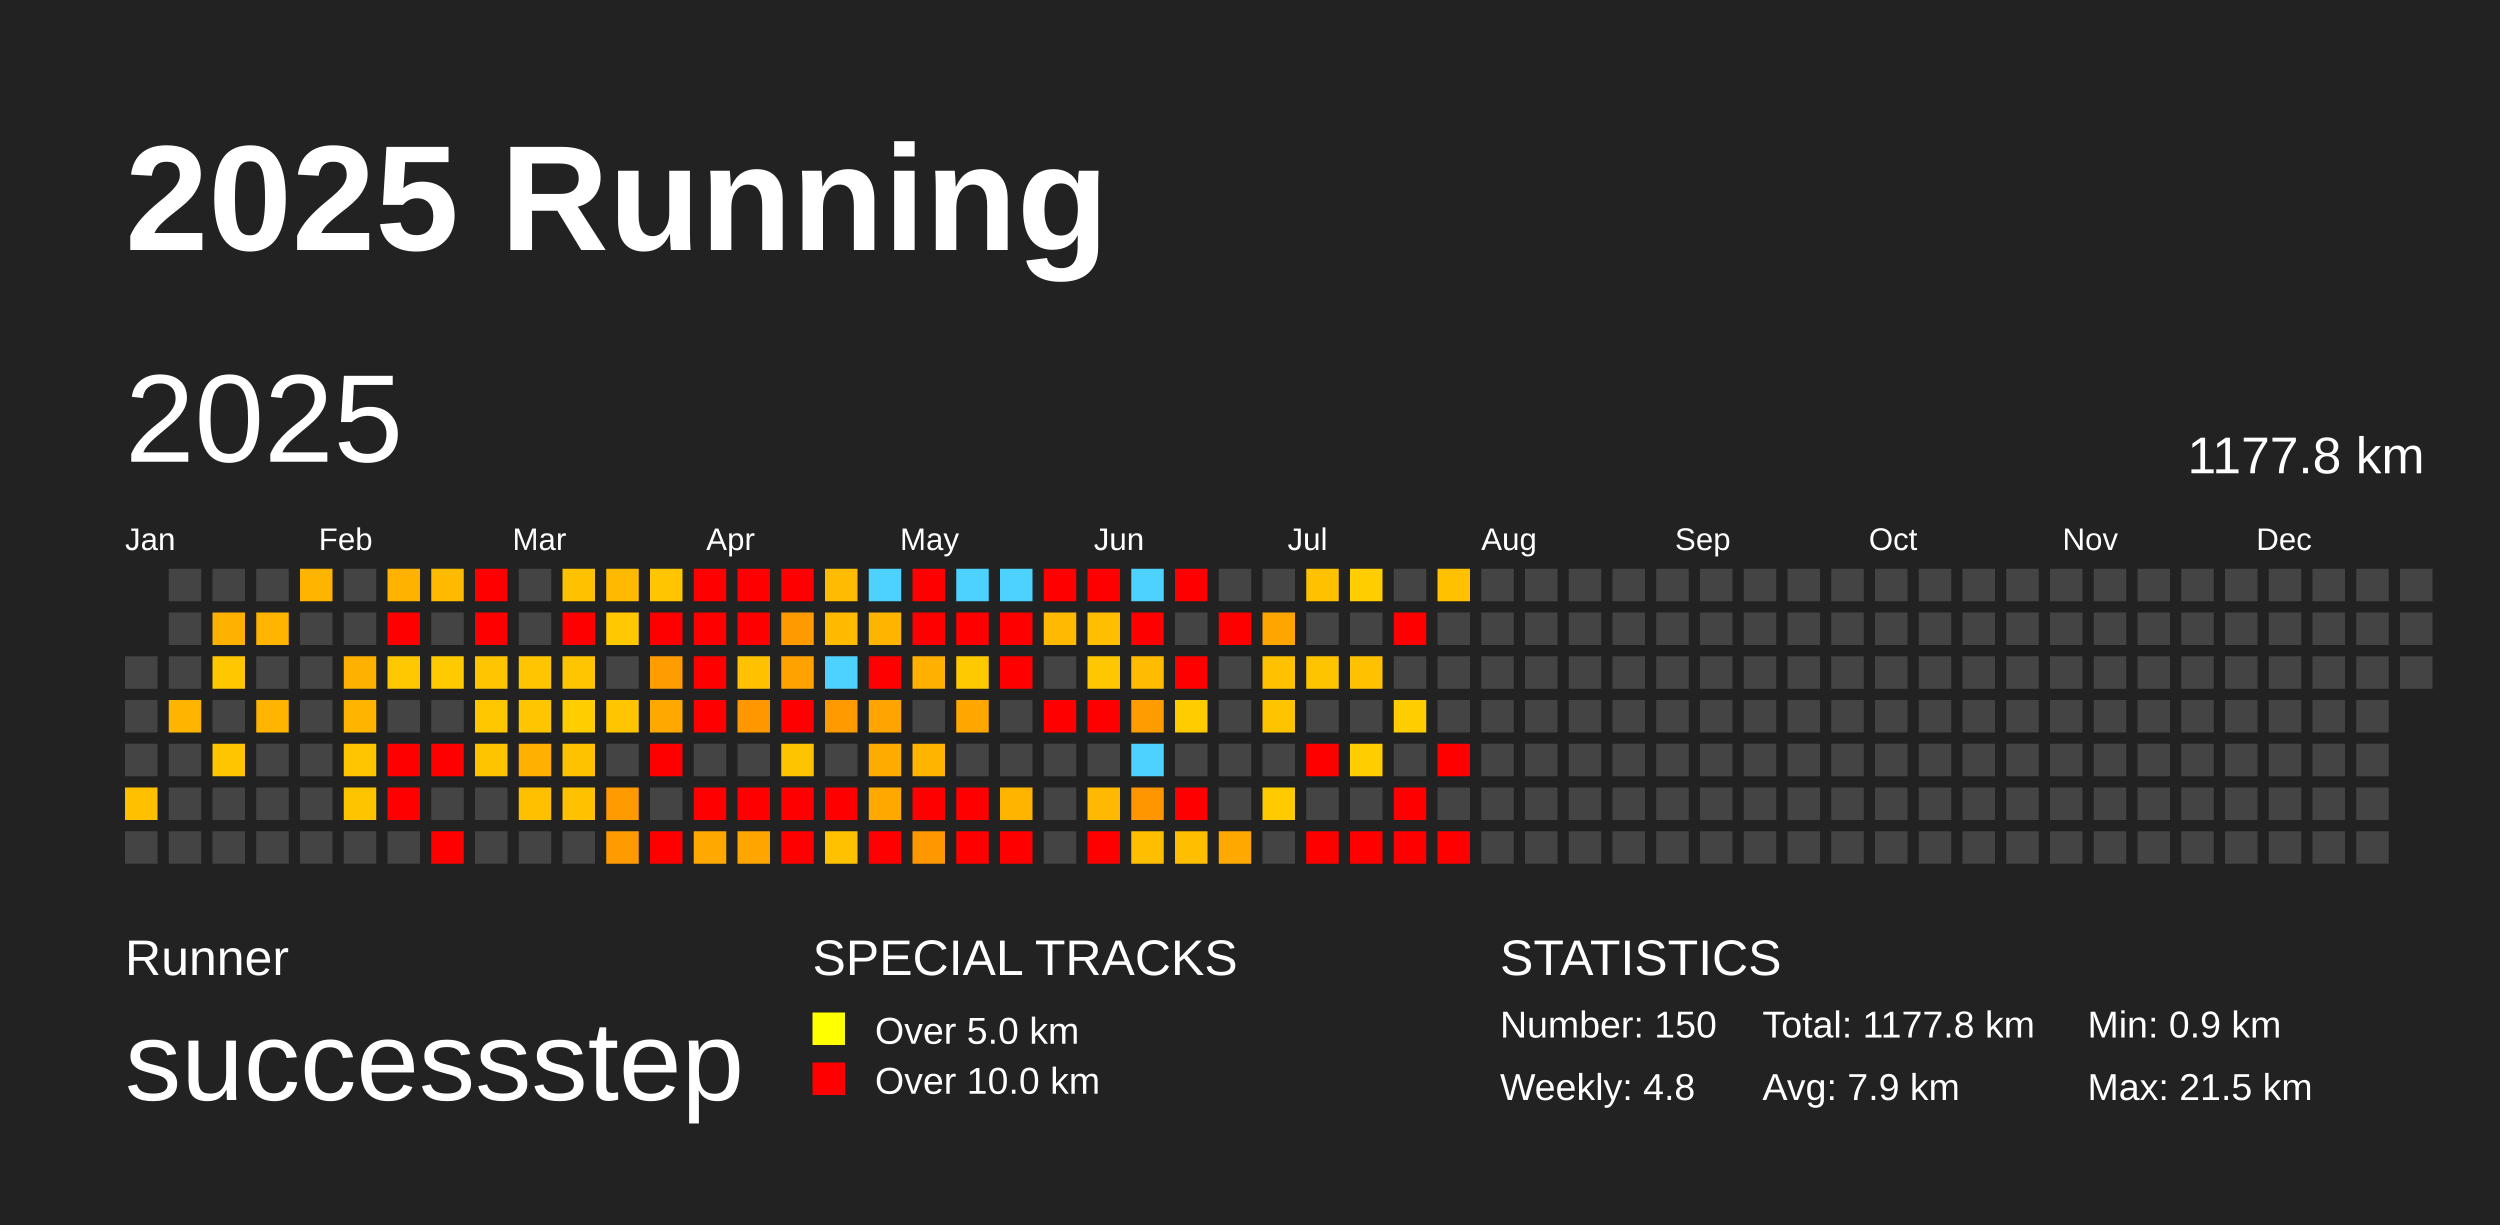
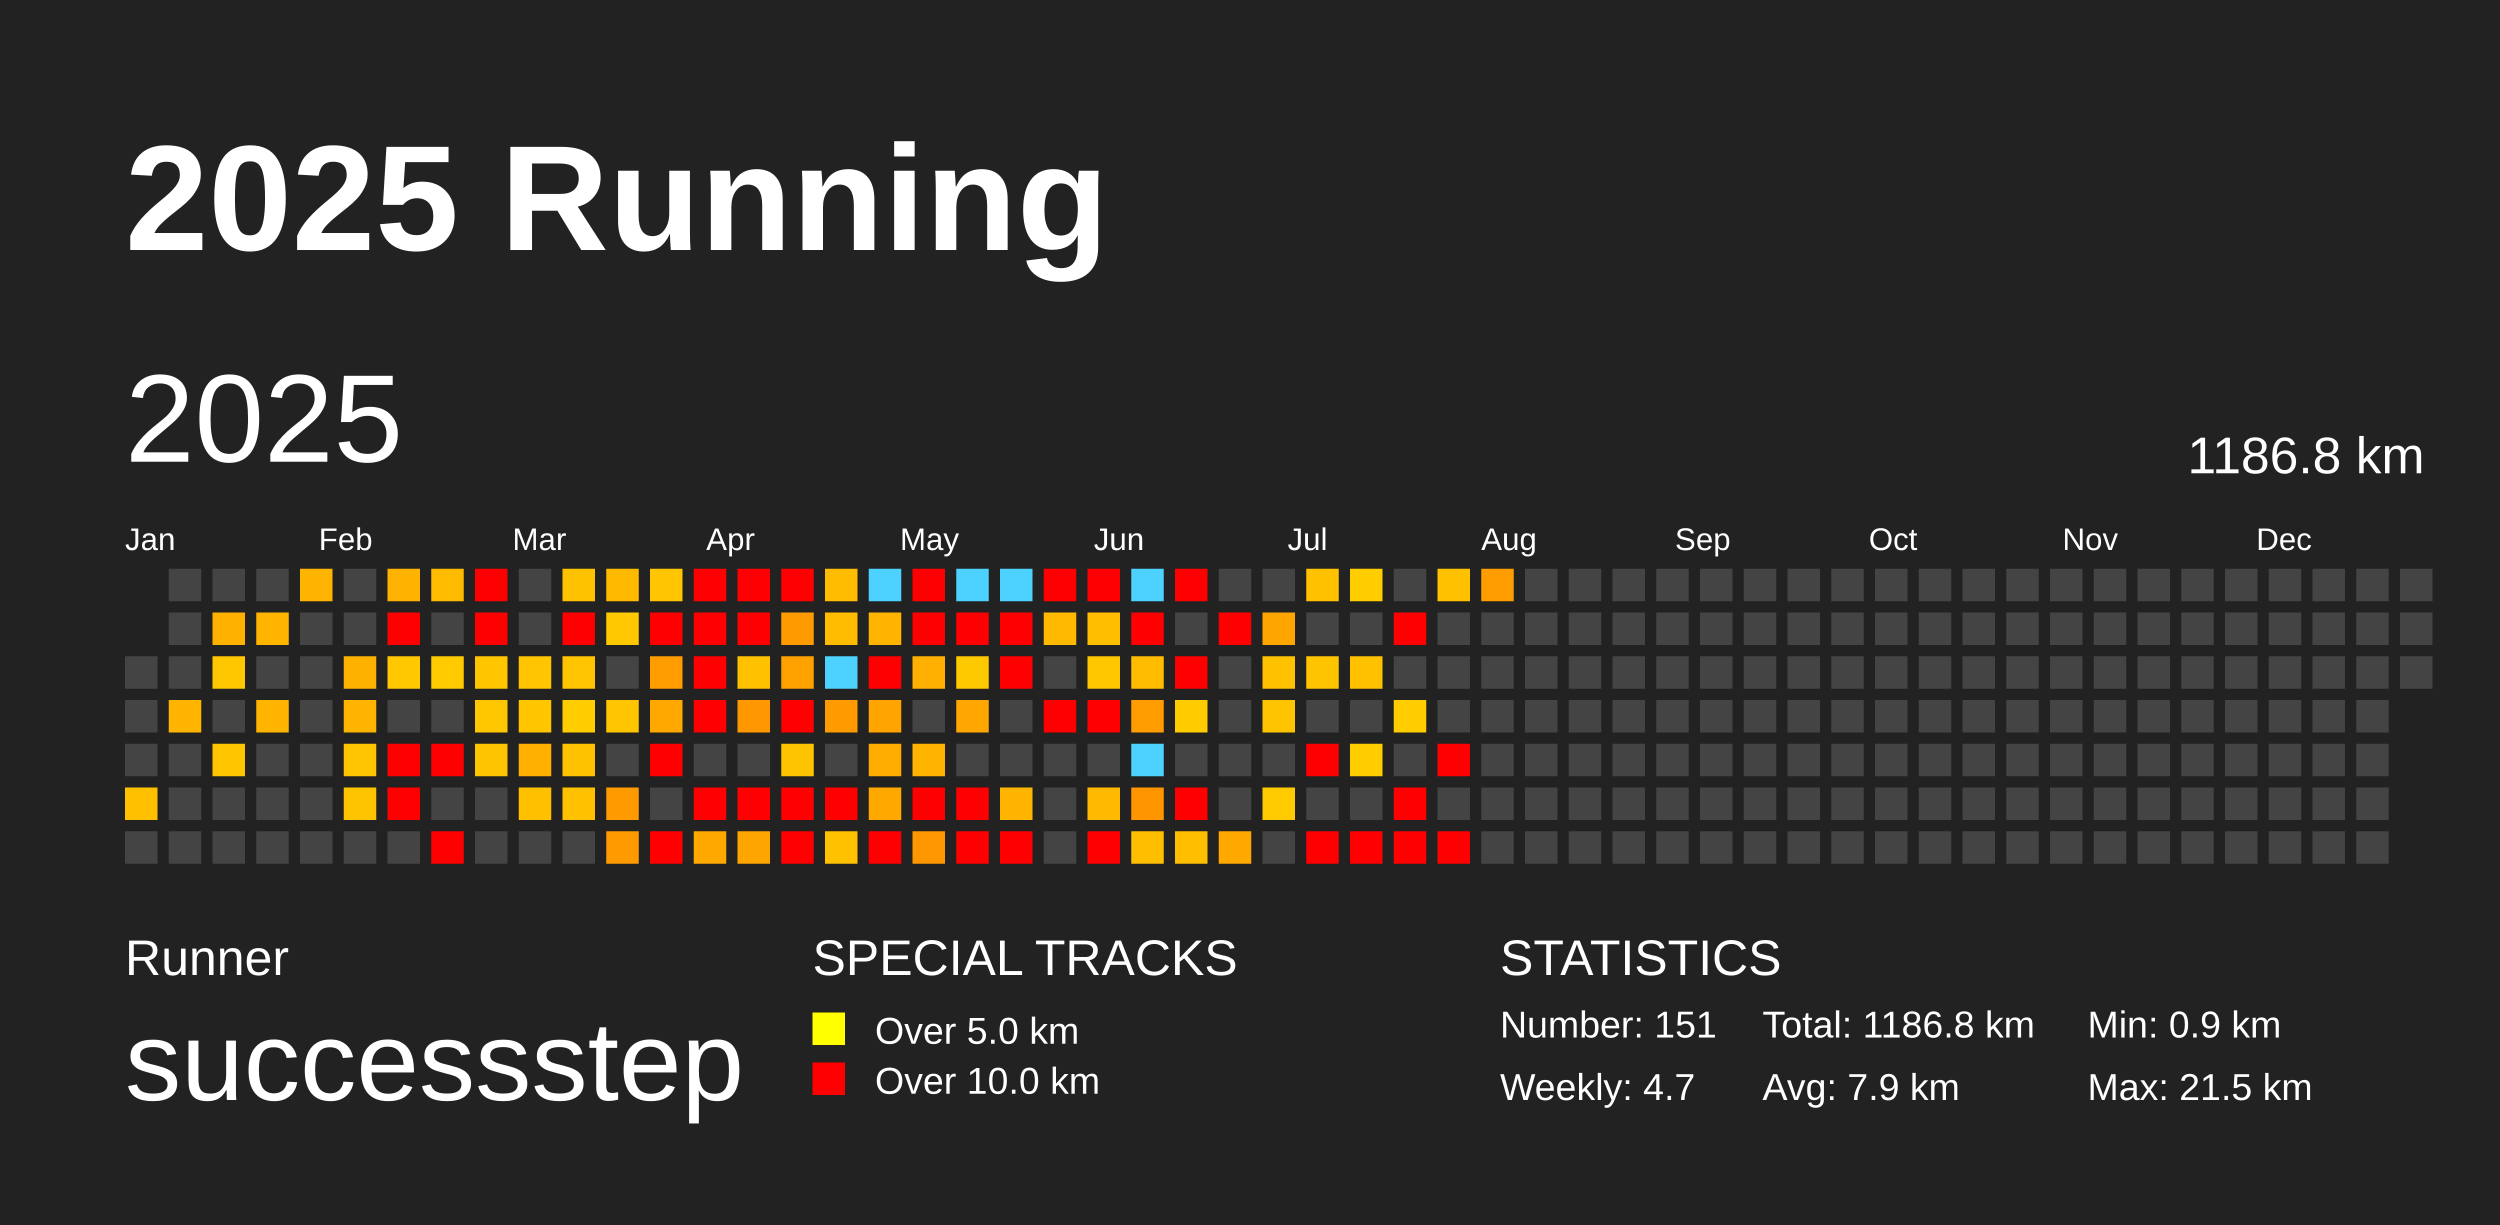
<svg xmlns="http://www.w3.org/2000/svg" baseProfile="full" height="98mm" version="1.1" viewBox="0,0,200,98" width="200mm">
  <defs />
  <rect fill="#222222" height="98" width="200" x="0" y="0" />
  <text fill="#FFFFFF" style="font-size:12px; font-family:Arial; font-weight:bold;" x="10" y="20">2025 Running</text>
  <text fill="#FFFFFF" style="font-size:4px; font-family:Arial" x="10" y="78">Runner</text>
  <text fill="#FFFFFF" style="font-size:9px; font-family:Arial" x="10" y="88">successstep</text>
  <text fill="#FFFFFF" style="font-size:4px; font-family:Arial" x="65" y="78">SPECIAL TRACKS</text>
  <rect fill="yellow" height="2.6" width="2.6" x="65" y="81" />
  <text fill="#FFFFFF" style="font-size:3px; font-family:Arial" x="70" y="83.5">Over 5.0 km</text>
  <rect fill="red" height="2.6" width="2.6" x="65" y="85" />
  <text fill="#FFFFFF" style="font-size:3px; font-family:Arial" x="70" y="87.5">Over 10.0 km</text>
  <text fill="#FFFFFF" style="font-size:4px; font-family:Arial" x="120" y="78">STATISTICS</text>
-   <text fill="#FFFFFF" style="font-size:3px; font-family:Arial" x="120" y="83">Number: 150</text>
-   <text fill="#FFFFFF" style="font-size:3px; font-family:Arial" x="120" y="88">Weekly: 4.8</text>
-   <text fill="#FFFFFF" style="font-size:3px; font-family:Arial" x="141" y="83">Total: 1177.8 km</text>
+   <text fill="#FFFFFF" style="font-size:3px; font-family:Arial" x="120" y="83">Number: 151</text>
+   <text fill="#FFFFFF" style="font-size:3px; font-family:Arial" x="120" y="88">Weekly: 4.7</text>
+   <text fill="#FFFFFF" style="font-size:3px; font-family:Arial" x="141" y="83">Total: 1186.8 km</text>
  <text fill="#FFFFFF" style="font-size:3px; font-family:Arial" x="141" y="88">Avg: 7.9 km</text>
  <text fill="#FFFFFF" style="font-size:3px; font-family:Arial" x="167" y="83">Min: 0.9 km</text>
  <text fill="#FFFFFF" style="font-size:3px; font-family:Arial" x="167" y="88">Max: 21.5 km</text>
  <text dominant-baseline="hanging" fill="#FFFFFF" style="font-size:10.0px; font-family:Arial;" x="10" y="30">2025</text>
-   <text dominant-baseline="hanging" fill="#FFFFFF" style="font-size:4.125px; font-family:Arial;" x="175" y="35">1177.8 km</text>
+   <text dominant-baseline="hanging" fill="#FFFFFF" style="font-size:4.125px; font-family:Arial;" x="175" y="35">1186.8 km</text>
  <text fill="#FFFFFF" style="font-size:2.5px; font-family:Arial" x="10.0" y="44">Jan</text>
  <text fill="#FFFFFF" style="font-size:2.5px; font-family:Arial" x="25.5" y="44">Feb</text>
  <text fill="#FFFFFF" style="font-size:2.5px; font-family:Arial" x="41.0" y="44">Mar</text>
  <text fill="#FFFFFF" style="font-size:2.5px; font-family:Arial" x="56.5" y="44">Apr</text>
  <text fill="#FFFFFF" style="font-size:2.5px; font-family:Arial" x="72.0" y="44">May</text>
  <text fill="#FFFFFF" style="font-size:2.5px; font-family:Arial" x="87.5" y="44">Jun</text>
  <text fill="#FFFFFF" style="font-size:2.5px; font-family:Arial" x="103.0" y="44">Jul</text>
  <text fill="#FFFFFF" style="font-size:2.5px; font-family:Arial" x="118.5" y="44">Aug</text>
  <text fill="#FFFFFF" style="font-size:2.5px; font-family:Arial" x="134.0" y="44">Sep</text>
  <text fill="#FFFFFF" style="font-size:2.5px; font-family:Arial" x="149.5" y="44">Oct</text>
  <text fill="#FFFFFF" style="font-size:2.5px; font-family:Arial" x="165.0" y="44">Nov</text>
  <text fill="#FFFFFF" style="font-size:2.5px; font-family:Arial" x="180.5" y="44">Dec</text>
  <rect fill="#444444" height="2.6" width="2.6" x="10.0" y="52.5" />
  <rect fill="#444444" height="2.6" width="2.6" x="10.0" y="56.0" />
  <rect fill="#444444" height="2.6" width="2.6" x="10.0" y="59.5" />
  <rect fill="#ffc000" height="2.6" width="2.6" x="10.0" y="63.0" />
  <rect fill="#444444" height="2.6" width="2.6" x="10.0" y="66.5" />
  <rect fill="#444444" height="2.6" width="2.6" x="13.5" y="45.5" />
  <rect fill="#444444" height="2.6" width="2.6" x="13.5" y="49.0" />
  <rect fill="#444444" height="2.6" width="2.6" x="13.5" y="52.5" />
  <rect fill="#ffb500" height="2.6" width="2.6" x="13.5" y="56.0" />
  <rect fill="#444444" height="2.6" width="2.6" x="13.5" y="59.5" />
  <rect fill="#444444" height="2.6" width="2.6" x="13.5" y="63.0" />
  <rect fill="#444444" height="2.6" width="2.6" x="13.5" y="66.5" />
  <rect fill="#444444" height="2.6" width="2.6" x="17.0" y="45.5" />
  <rect fill="#ffb100" height="2.6" width="2.6" x="17.0" y="49.0" />
  <rect fill="#ffc700" height="2.6" width="2.6" x="17.0" y="52.5" />
  <rect fill="#444444" height="2.6" width="2.6" x="17.0" y="56.0" />
  <rect fill="#ffc600" height="2.6" width="2.6" x="17.0" y="59.5" />
  <rect fill="#444444" height="2.6" width="2.6" x="17.0" y="63.0" />
  <rect fill="#444444" height="2.6" width="2.6" x="17.0" y="66.5" />
  <rect fill="#444444" height="2.6" width="2.6" x="20.5" y="45.5" />
  <rect fill="#ffb400" height="2.6" width="2.6" x="20.5" y="49.0" />
  <rect fill="#444444" height="2.6" width="2.6" x="20.5" y="52.5" />
  <rect fill="#ffb500" height="2.6" width="2.6" x="20.5" y="56.0" />
  <rect fill="#444444" height="2.6" width="2.6" x="20.5" y="59.5" />
  <rect fill="#444444" height="2.6" width="2.6" x="20.5" y="63.0" />
  <rect fill="#444444" height="2.6" width="2.6" x="20.5" y="66.5" />
  <rect fill="#ffb400" height="2.6" width="2.6" x="24.0" y="45.5" />
  <rect fill="#444444" height="2.6" width="2.6" x="24.0" y="49.0" />
  <rect fill="#444444" height="2.6" width="2.6" x="24.0" y="52.5" />
  <rect fill="#444444" height="2.6" width="2.6" x="24.0" y="56.0" />
  <rect fill="#444444" height="2.6" width="2.6" x="24.0" y="59.5" />
  <rect fill="#444444" height="2.6" width="2.6" x="24.0" y="63.0" />
  <rect fill="#444444" height="2.6" width="2.6" x="24.0" y="66.5" />
  <rect fill="#444444" height="2.6" width="2.6" x="27.5" y="45.5" />
  <rect fill="#444444" height="2.6" width="2.6" x="27.5" y="49.0" />
  <rect fill="#ffb100" height="2.6" width="2.6" x="27.5" y="52.5" />
  <rect fill="#ffb400" height="2.6" width="2.6" x="27.5" y="56.0" />
  <rect fill="#ffc500" height="2.6" width="2.6" x="27.5" y="59.5" />
  <rect fill="#ffc400" height="2.6" width="2.6" x="27.5" y="63.0" />
  <rect fill="#444444" height="2.6" width="2.6" x="27.5" y="66.5" />
  <rect fill="#ffb300" height="2.6" width="2.6" x="31.0" y="45.5" />
  <rect fill="red" height="2.6" width="2.6" x="31.0" y="49.0" />
  <rect fill="#ffc800" height="2.6" width="2.6" x="31.0" y="52.5" />
  <rect fill="#444444" height="2.6" width="2.6" x="31.0" y="56.0" />
  <rect fill="red" height="2.6" width="2.6" x="31.0" y="59.5" />
  <rect fill="red" height="2.6" width="2.6" x="31.0" y="63.0" />
  <rect fill="#444444" height="2.6" width="2.6" x="31.0" y="66.5" />
  <rect fill="#ffbb00" height="2.6" width="2.6" x="34.5" y="45.5" />
  <rect fill="#444444" height="2.6" width="2.6" x="34.5" y="49.0" />
  <rect fill="#ffcb00" height="2.6" width="2.6" x="34.5" y="52.5" />
  <rect fill="#444444" height="2.6" width="2.6" x="34.5" y="56.0" />
  <rect fill="red" height="2.6" width="2.6" x="34.5" y="59.5" />
  <rect fill="#444444" height="2.6" width="2.6" x="34.5" y="63.0" />
  <rect fill="red" height="2.6" width="2.6" x="34.5" y="66.5" />
  <rect fill="red" height="2.6" width="2.6" x="38.0" y="45.5" />
  <rect fill="red" height="2.6" width="2.6" x="38.0" y="49.0" />
  <rect fill="#ffc600" height="2.6" width="2.6" x="38.0" y="52.5" />
  <rect fill="#ffc700" height="2.6" width="2.6" x="38.0" y="56.0" />
  <rect fill="#ffc400" height="2.6" width="2.6" x="38.0" y="59.5" />
  <rect fill="#444444" height="2.6" width="2.6" x="38.0" y="63.0" />
  <rect fill="#444444" height="2.6" width="2.6" x="38.0" y="66.5" />
  <rect fill="#444444" height="2.6" width="2.6" x="41.5" y="45.5" />
  <rect fill="#444444" height="2.6" width="2.6" x="41.5" y="49.0" />
  <rect fill="#ffc500" height="2.6" width="2.6" x="41.5" y="52.5" />
  <rect fill="#ffc600" height="2.6" width="2.6" x="41.5" y="56.0" />
  <rect fill="#ffb000" height="2.6" width="2.6" x="41.5" y="59.5" />
  <rect fill="#ffc000" height="2.6" width="2.6" x="41.5" y="63.0" />
  <rect fill="#444444" height="2.6" width="2.6" x="41.5" y="66.5" />
  <rect fill="#ffc200" height="2.6" width="2.6" x="45.0" y="45.5" />
  <rect fill="red" height="2.6" width="2.6" x="45.0" y="49.0" />
  <rect fill="#ffc500" height="2.6" width="2.6" x="45.0" y="52.5" />
  <rect fill="#ffcd00" height="2.6" width="2.6" x="45.0" y="56.0" />
  <rect fill="#ffc200" height="2.6" width="2.6" x="45.0" y="59.5" />
  <rect fill="#ffc100" height="2.6" width="2.6" x="45.0" y="63.0" />
  <rect fill="#444444" height="2.6" width="2.6" x="45.0" y="66.5" />
  <rect fill="#ffba00" height="2.6" width="2.6" x="48.5" y="45.5" />
  <rect fill="#ffc800" height="2.6" width="2.6" x="48.5" y="49.0" />
  <rect fill="#444444" height="2.6" width="2.6" x="48.5" y="52.5" />
  <rect fill="#ffc500" height="2.6" width="2.6" x="48.5" y="56.0" />
  <rect fill="#444444" height="2.6" width="2.6" x="48.5" y="59.5" />
  <rect fill="#ff9a00" height="2.6" width="2.6" x="48.5" y="63.0" />
  <rect fill="#ff9b00" height="2.6" width="2.6" x="48.5" y="66.5" />
  <rect fill="#ffc500" height="2.6" width="2.6" x="52.0" y="45.5" />
  <rect fill="red" height="2.6" width="2.6" x="52.0" y="49.0" />
  <rect fill="#ff9c00" height="2.6" width="2.6" x="52.0" y="52.5" />
  <rect fill="#ffa900" height="2.6" width="2.6" x="52.0" y="56.0" />
  <rect fill="red" height="2.6" width="2.6" x="52.0" y="59.5" />
  <rect fill="#444444" height="2.6" width="2.6" x="52.0" y="63.0" />
  <rect fill="red" height="2.6" width="2.6" x="52.0" y="66.5" />
  <rect fill="red" height="2.6" width="2.6" x="55.5" y="45.5" />
  <rect fill="red" height="2.6" width="2.6" x="55.5" y="49.0" />
  <rect fill="red" height="2.6" width="2.6" x="55.5" y="52.5" />
  <rect fill="red" height="2.6" width="2.6" x="55.5" y="56.0" />
  <rect fill="#444444" height="2.6" width="2.6" x="55.5" y="59.5" />
  <rect fill="red" height="2.6" width="2.6" x="55.5" y="63.0" />
  <rect fill="#ffa800" height="2.6" width="2.6" x="55.5" y="66.5" />
  <rect fill="red" height="2.6" width="2.6" x="59.0" y="45.5" />
  <rect fill="red" height="2.6" width="2.6" x="59.0" y="49.0" />
  <rect fill="#ffc100" height="2.6" width="2.6" x="59.0" y="52.5" />
  <rect fill="#ff9700" height="2.6" width="2.6" x="59.0" y="56.0" />
  <rect fill="#444444" height="2.6" width="2.6" x="59.0" y="59.5" />
  <rect fill="red" height="2.6" width="2.6" x="59.0" y="63.0" />
  <rect fill="#ffa500" height="2.6" width="2.6" x="59.0" y="66.5" />
  <rect fill="red" height="2.6" width="2.6" x="62.5" y="45.5" />
  <rect fill="#ff9b00" height="2.6" width="2.6" x="62.5" y="49.0" />
  <rect fill="#ffa200" height="2.6" width="2.6" x="62.5" y="52.5" />
  <rect fill="red" height="2.6" width="2.6" x="62.5" y="56.0" />
  <rect fill="#ffc400" height="2.6" width="2.6" x="62.5" y="59.5" />
  <rect fill="red" height="2.6" width="2.6" x="62.5" y="63.0" />
  <rect fill="red" height="2.6" width="2.6" x="62.5" y="66.5" />
  <rect fill="#ffbc00" height="2.6" width="2.6" x="66.0" y="45.5" />
  <rect fill="#ffbb00" height="2.6" width="2.6" x="66.0" y="49.0" />
  <rect fill="#4dd2ff" height="2.6" width="2.6" x="66.0" y="52.5" />
  <rect fill="#ff9a00" height="2.6" width="2.6" x="66.0" y="56.0" />
  <rect fill="#444444" height="2.6" width="2.6" x="66.0" y="59.5" />
  <rect fill="red" height="2.6" width="2.6" x="66.0" y="63.0" />
  <rect fill="#ffc100" height="2.6" width="2.6" x="66.0" y="66.5" />
  <rect fill="#4dd2ff" height="2.6" width="2.6" x="69.5" y="45.5" />
  <rect fill="#ffb500" height="2.6" width="2.6" x="69.5" y="49.0" />
  <rect fill="red" height="2.6" width="2.6" x="69.5" y="52.5" />
  <rect fill="#ffa400" height="2.6" width="2.6" x="69.5" y="56.0" />
  <rect fill="#ffac00" height="2.6" width="2.6" x="69.5" y="59.5" />
  <rect fill="#ffa900" height="2.6" width="2.6" x="69.5" y="63.0" />
  <rect fill="red" height="2.6" width="2.6" x="69.5" y="66.5" />
  <rect fill="red" height="2.6" width="2.6" x="73.0" y="45.5" />
  <rect fill="red" height="2.6" width="2.6" x="73.0" y="49.0" />
  <rect fill="#ffb000" height="2.6" width="2.6" x="73.0" y="52.5" />
  <rect fill="#444444" height="2.6" width="2.6" x="73.0" y="56.0" />
  <rect fill="#ffb400" height="2.6" width="2.6" x="73.0" y="59.5" />
  <rect fill="red" height="2.6" width="2.6" x="73.0" y="63.0" />
  <rect fill="#ff9800" height="2.6" width="2.6" x="73.0" y="66.5" />
  <rect fill="#4dd2ff" height="2.6" width="2.6" x="76.5" y="45.5" />
  <rect fill="red" height="2.6" width="2.6" x="76.5" y="49.0" />
  <rect fill="#ffc900" height="2.6" width="2.6" x="76.5" y="52.5" />
  <rect fill="#ffa700" height="2.6" width="2.6" x="76.5" y="56.0" />
  <rect fill="#444444" height="2.6" width="2.6" x="76.5" y="59.5" />
  <rect fill="red" height="2.6" width="2.6" x="76.5" y="63.0" />
  <rect fill="red" height="2.6" width="2.6" x="76.5" y="66.5" />
  <rect fill="#4dd2ff" height="2.6" width="2.6" x="80.0" y="45.5" />
  <rect fill="red" height="2.6" width="2.6" x="80.0" y="49.0" />
  <rect fill="red" height="2.6" width="2.6" x="80.0" y="52.5" />
  <rect fill="#444444" height="2.6" width="2.6" x="80.0" y="56.0" />
  <rect fill="#444444" height="2.6" width="2.6" x="80.0" y="59.5" />
  <rect fill="#ffb500" height="2.6" width="2.6" x="80.0" y="63.0" />
  <rect fill="red" height="2.6" width="2.6" x="80.0" y="66.5" />
  <rect fill="red" height="2.6" width="2.6" x="83.5" y="45.5" />
  <rect fill="#ffb900" height="2.6" width="2.6" x="83.5" y="49.0" />
  <rect fill="#444444" height="2.6" width="2.6" x="83.5" y="52.5" />
  <rect fill="red" height="2.6" width="2.6" x="83.5" y="56.0" />
  <rect fill="#444444" height="2.6" width="2.6" x="83.5" y="59.5" />
  <rect fill="#444444" height="2.6" width="2.6" x="83.5" y="63.0" />
  <rect fill="#444444" height="2.6" width="2.6" x="83.5" y="66.5" />
  <rect fill="red" height="2.6" width="2.6" x="87.0" y="45.5" />
  <rect fill="#ffbf00" height="2.6" width="2.6" x="87.0" y="49.0" />
  <rect fill="#ffc700" height="2.6" width="2.6" x="87.0" y="52.5" />
  <rect fill="red" height="2.6" width="2.6" x="87.0" y="56.0" />
  <rect fill="#444444" height="2.6" width="2.6" x="87.0" y="59.5" />
  <rect fill="#ffb900" height="2.6" width="2.6" x="87.0" y="63.0" />
  <rect fill="red" height="2.6" width="2.6" x="87.0" y="66.5" />
  <rect fill="#4dd2ff" height="2.6" width="2.6" x="90.5" y="45.5" />
  <rect fill="red" height="2.6" width="2.6" x="90.5" y="49.0" />
  <rect fill="#ffbc00" height="2.6" width="2.6" x="90.5" y="52.5" />
  <rect fill="#ff9d00" height="2.6" width="2.6" x="90.5" y="56.0" />
  <rect fill="#4dd2ff" height="2.6" width="2.6" x="90.5" y="59.5" />
  <rect fill="#ff9600" height="2.6" width="2.6" x="90.5" y="63.0" />
  <rect fill="#ffbf00" height="2.6" width="2.6" x="90.5" y="66.5" />
  <rect fill="red" height="2.6" width="2.6" x="94.0" y="45.5" />
  <rect fill="#444444" height="2.6" width="2.6" x="94.0" y="49.0" />
  <rect fill="red" height="2.6" width="2.6" x="94.0" y="52.5" />
  <rect fill="#ffcc00" height="2.6" width="2.6" x="94.0" y="56.0" />
  <rect fill="#444444" height="2.6" width="2.6" x="94.0" y="59.5" />
  <rect fill="red" height="2.6" width="2.6" x="94.0" y="63.0" />
  <rect fill="#ffbe00" height="2.6" width="2.6" x="94.0" y="66.5" />
  <rect fill="#444444" height="2.6" width="2.6" x="97.5" y="45.5" />
  <rect fill="red" height="2.6" width="2.6" x="97.5" y="49.0" />
  <rect fill="#444444" height="2.6" width="2.6" x="97.5" y="52.5" />
  <rect fill="#444444" height="2.6" width="2.6" x="97.5" y="56.0" />
  <rect fill="#444444" height="2.6" width="2.6" x="97.5" y="59.5" />
  <rect fill="#444444" height="2.6" width="2.6" x="97.5" y="63.0" />
  <rect fill="#ffa900" height="2.6" width="2.6" x="97.5" y="66.5" />
  <rect fill="#444444" height="2.6" width="2.6" x="101.0" y="45.5" />
  <rect fill="#ffa500" height="2.6" width="2.6" x="101.0" y="49.0" />
  <rect fill="#ffc100" height="2.6" width="2.6" x="101.0" y="52.5" />
  <rect fill="#ffc400" height="2.6" width="2.6" x="101.0" y="56.0" />
  <rect fill="#444444" height="2.6" width="2.6" x="101.0" y="59.5" />
  <rect fill="#ffcb00" height="2.6" width="2.6" x="101.0" y="63.0" />
  <rect fill="#444444" height="2.6" width="2.6" x="101.0" y="66.5" />
  <rect fill="#ffc100" height="2.6" width="2.6" x="104.5" y="45.5" />
  <rect fill="#444444" height="2.6" width="2.6" x="104.5" y="49.0" />
  <rect fill="#ffc400" height="2.6" width="2.6" x="104.5" y="52.5" />
  <rect fill="#444444" height="2.6" width="2.6" x="104.5" y="56.0" />
  <rect fill="red" height="2.6" width="2.6" x="104.5" y="59.5" />
  <rect fill="#444444" height="2.6" width="2.6" x="104.5" y="63.0" />
  <rect fill="red" height="2.6" width="2.6" x="104.5" y="66.5" />
  <rect fill="#ffcd00" height="2.6" width="2.6" x="108.0" y="45.5" />
  <rect fill="#444444" height="2.6" width="2.6" x="108.0" y="49.0" />
  <rect fill="#ffc100" height="2.6" width="2.6" x="108.0" y="52.5" />
  <rect fill="#444444" height="2.6" width="2.6" x="108.0" y="56.0" />
  <rect fill="#ffcd00" height="2.6" width="2.6" x="108.0" y="59.5" />
  <rect fill="#444444" height="2.6" width="2.6" x="108.0" y="63.0" />
  <rect fill="red" height="2.6" width="2.6" x="108.0" y="66.5" />
  <rect fill="#444444" height="2.6" width="2.6" x="111.5" y="45.5" />
  <rect fill="red" height="2.6" width="2.6" x="111.5" y="49.0" />
  <rect fill="#444444" height="2.6" width="2.6" x="111.5" y="52.5" />
  <rect fill="#ffcd00" height="2.6" width="2.6" x="111.5" y="56.0" />
  <rect fill="#444444" height="2.6" width="2.6" x="111.5" y="59.5" />
  <rect fill="red" height="2.6" width="2.6" x="111.5" y="63.0" />
  <rect fill="red" height="2.6" width="2.6" x="111.5" y="66.5" />
  <rect fill="#ffc100" height="2.6" width="2.6" x="115.0" y="45.5" />
  <rect fill="#444444" height="2.6" width="2.6" x="115.0" y="49.0" />
  <rect fill="#444444" height="2.6" width="2.6" x="115.0" y="52.5" />
  <rect fill="#444444" height="2.6" width="2.6" x="115.0" y="56.0" />
  <rect fill="red" height="2.6" width="2.6" x="115.0" y="59.5" />
  <rect fill="#444444" height="2.6" width="2.6" x="115.0" y="63.0" />
  <rect fill="red" height="2.6" width="2.6" x="115.0" y="66.5" />
-   <rect fill="#444444" height="2.6" width="2.6" x="118.5" y="45.5" />
+   <rect fill="#ff9d00" height="2.6" width="2.6" x="118.5" y="45.5" />
  <rect fill="#444444" height="2.6" width="2.6" x="118.5" y="49.0" />
  <rect fill="#444444" height="2.6" width="2.6" x="118.5" y="52.5" />
  <rect fill="#444444" height="2.6" width="2.6" x="118.5" y="56.0" />
  <rect fill="#444444" height="2.6" width="2.6" x="118.5" y="59.5" />
  <rect fill="#444444" height="2.6" width="2.6" x="118.5" y="63.0" />
  <rect fill="#444444" height="2.6" width="2.6" x="118.5" y="66.5" />
  <rect fill="#444444" height="2.6" width="2.6" x="122.0" y="45.5" />
  <rect fill="#444444" height="2.6" width="2.6" x="122.0" y="49.0" />
  <rect fill="#444444" height="2.6" width="2.6" x="122.0" y="52.5" />
  <rect fill="#444444" height="2.6" width="2.6" x="122.0" y="56.0" />
  <rect fill="#444444" height="2.6" width="2.6" x="122.0" y="59.5" />
  <rect fill="#444444" height="2.6" width="2.6" x="122.0" y="63.0" />
  <rect fill="#444444" height="2.6" width="2.6" x="122.0" y="66.5" />
  <rect fill="#444444" height="2.6" width="2.6" x="125.5" y="45.5" />
  <rect fill="#444444" height="2.6" width="2.6" x="125.5" y="49.0" />
  <rect fill="#444444" height="2.6" width="2.6" x="125.5" y="52.5" />
  <rect fill="#444444" height="2.6" width="2.6" x="125.5" y="56.0" />
  <rect fill="#444444" height="2.6" width="2.6" x="125.5" y="59.5" />
  <rect fill="#444444" height="2.6" width="2.6" x="125.5" y="63.0" />
  <rect fill="#444444" height="2.6" width="2.6" x="125.5" y="66.5" />
  <rect fill="#444444" height="2.6" width="2.6" x="129.0" y="45.5" />
  <rect fill="#444444" height="2.6" width="2.6" x="129.0" y="49.0" />
  <rect fill="#444444" height="2.6" width="2.6" x="129.0" y="52.5" />
  <rect fill="#444444" height="2.6" width="2.6" x="129.0" y="56.0" />
  <rect fill="#444444" height="2.6" width="2.6" x="129.0" y="59.5" />
  <rect fill="#444444" height="2.6" width="2.6" x="129.0" y="63.0" />
  <rect fill="#444444" height="2.6" width="2.6" x="129.0" y="66.5" />
  <rect fill="#444444" height="2.6" width="2.6" x="132.5" y="45.5" />
  <rect fill="#444444" height="2.6" width="2.6" x="132.5" y="49.0" />
  <rect fill="#444444" height="2.6" width="2.6" x="132.5" y="52.5" />
  <rect fill="#444444" height="2.6" width="2.6" x="132.5" y="56.0" />
  <rect fill="#444444" height="2.6" width="2.6" x="132.5" y="59.5" />
  <rect fill="#444444" height="2.6" width="2.6" x="132.5" y="63.0" />
  <rect fill="#444444" height="2.6" width="2.6" x="132.5" y="66.5" />
  <rect fill="#444444" height="2.6" width="2.6" x="136.0" y="45.5" />
  <rect fill="#444444" height="2.6" width="2.6" x="136.0" y="49.0" />
  <rect fill="#444444" height="2.6" width="2.6" x="136.0" y="52.5" />
  <rect fill="#444444" height="2.6" width="2.6" x="136.0" y="56.0" />
  <rect fill="#444444" height="2.6" width="2.6" x="136.0" y="59.5" />
  <rect fill="#444444" height="2.6" width="2.6" x="136.0" y="63.0" />
  <rect fill="#444444" height="2.6" width="2.6" x="136.0" y="66.5" />
  <rect fill="#444444" height="2.6" width="2.6" x="139.5" y="45.5" />
  <rect fill="#444444" height="2.6" width="2.6" x="139.5" y="49.0" />
  <rect fill="#444444" height="2.6" width="2.6" x="139.5" y="52.5" />
  <rect fill="#444444" height="2.6" width="2.6" x="139.5" y="56.0" />
  <rect fill="#444444" height="2.6" width="2.6" x="139.5" y="59.5" />
  <rect fill="#444444" height="2.6" width="2.6" x="139.5" y="63.0" />
  <rect fill="#444444" height="2.6" width="2.6" x="139.5" y="66.5" />
  <rect fill="#444444" height="2.6" width="2.6" x="143.0" y="45.5" />
  <rect fill="#444444" height="2.6" width="2.6" x="143.0" y="49.0" />
  <rect fill="#444444" height="2.6" width="2.6" x="143.0" y="52.5" />
  <rect fill="#444444" height="2.6" width="2.6" x="143.0" y="56.0" />
  <rect fill="#444444" height="2.6" width="2.6" x="143.0" y="59.5" />
  <rect fill="#444444" height="2.6" width="2.6" x="143.0" y="63.0" />
  <rect fill="#444444" height="2.6" width="2.6" x="143.0" y="66.5" />
  <rect fill="#444444" height="2.6" width="2.6" x="146.5" y="45.5" />
  <rect fill="#444444" height="2.6" width="2.6" x="146.5" y="49.0" />
  <rect fill="#444444" height="2.6" width="2.6" x="146.5" y="52.5" />
  <rect fill="#444444" height="2.6" width="2.6" x="146.5" y="56.0" />
  <rect fill="#444444" height="2.6" width="2.6" x="146.5" y="59.5" />
  <rect fill="#444444" height="2.6" width="2.6" x="146.5" y="63.0" />
  <rect fill="#444444" height="2.6" width="2.6" x="146.5" y="66.5" />
  <rect fill="#444444" height="2.6" width="2.6" x="150.0" y="45.5" />
  <rect fill="#444444" height="2.6" width="2.6" x="150.0" y="49.0" />
  <rect fill="#444444" height="2.6" width="2.6" x="150.0" y="52.5" />
  <rect fill="#444444" height="2.6" width="2.6" x="150.0" y="56.0" />
  <rect fill="#444444" height="2.6" width="2.6" x="150.0" y="59.5" />
  <rect fill="#444444" height="2.6" width="2.6" x="150.0" y="63.0" />
  <rect fill="#444444" height="2.6" width="2.6" x="150.0" y="66.5" />
  <rect fill="#444444" height="2.6" width="2.6" x="153.5" y="45.5" />
  <rect fill="#444444" height="2.6" width="2.6" x="153.5" y="49.0" />
  <rect fill="#444444" height="2.6" width="2.6" x="153.5" y="52.5" />
  <rect fill="#444444" height="2.6" width="2.6" x="153.5" y="56.0" />
  <rect fill="#444444" height="2.6" width="2.6" x="153.5" y="59.5" />
  <rect fill="#444444" height="2.6" width="2.6" x="153.5" y="63.0" />
  <rect fill="#444444" height="2.6" width="2.6" x="153.5" y="66.5" />
  <rect fill="#444444" height="2.6" width="2.6" x="157.0" y="45.5" />
  <rect fill="#444444" height="2.6" width="2.6" x="157.0" y="49.0" />
  <rect fill="#444444" height="2.6" width="2.6" x="157.0" y="52.5" />
  <rect fill="#444444" height="2.6" width="2.6" x="157.0" y="56.0" />
  <rect fill="#444444" height="2.6" width="2.6" x="157.0" y="59.5" />
  <rect fill="#444444" height="2.6" width="2.6" x="157.0" y="63.0" />
  <rect fill="#444444" height="2.6" width="2.6" x="157.0" y="66.5" />
  <rect fill="#444444" height="2.6" width="2.6" x="160.5" y="45.5" />
  <rect fill="#444444" height="2.6" width="2.6" x="160.5" y="49.0" />
  <rect fill="#444444" height="2.6" width="2.6" x="160.5" y="52.5" />
  <rect fill="#444444" height="2.6" width="2.6" x="160.5" y="56.0" />
  <rect fill="#444444" height="2.6" width="2.6" x="160.5" y="59.5" />
  <rect fill="#444444" height="2.6" width="2.6" x="160.5" y="63.0" />
  <rect fill="#444444" height="2.6" width="2.6" x="160.5" y="66.5" />
  <rect fill="#444444" height="2.6" width="2.6" x="164.0" y="45.5" />
  <rect fill="#444444" height="2.6" width="2.6" x="164.0" y="49.0" />
  <rect fill="#444444" height="2.6" width="2.6" x="164.0" y="52.5" />
  <rect fill="#444444" height="2.6" width="2.6" x="164.0" y="56.0" />
  <rect fill="#444444" height="2.6" width="2.6" x="164.0" y="59.5" />
  <rect fill="#444444" height="2.6" width="2.6" x="164.0" y="63.0" />
  <rect fill="#444444" height="2.6" width="2.6" x="164.0" y="66.5" />
  <rect fill="#444444" height="2.6" width="2.6" x="167.5" y="45.5" />
  <rect fill="#444444" height="2.6" width="2.6" x="167.5" y="49.0" />
  <rect fill="#444444" height="2.6" width="2.6" x="167.5" y="52.5" />
  <rect fill="#444444" height="2.6" width="2.6" x="167.5" y="56.0" />
  <rect fill="#444444" height="2.6" width="2.6" x="167.5" y="59.5" />
  <rect fill="#444444" height="2.6" width="2.6" x="167.5" y="63.0" />
  <rect fill="#444444" height="2.6" width="2.6" x="167.5" y="66.5" />
  <rect fill="#444444" height="2.6" width="2.6" x="171.0" y="45.5" />
  <rect fill="#444444" height="2.6" width="2.6" x="171.0" y="49.0" />
  <rect fill="#444444" height="2.6" width="2.6" x="171.0" y="52.5" />
  <rect fill="#444444" height="2.6" width="2.6" x="171.0" y="56.0" />
  <rect fill="#444444" height="2.6" width="2.6" x="171.0" y="59.5" />
  <rect fill="#444444" height="2.6" width="2.6" x="171.0" y="63.0" />
  <rect fill="#444444" height="2.6" width="2.6" x="171.0" y="66.5" />
  <rect fill="#444444" height="2.6" width="2.6" x="174.5" y="45.5" />
  <rect fill="#444444" height="2.6" width="2.6" x="174.5" y="49.0" />
  <rect fill="#444444" height="2.6" width="2.6" x="174.5" y="52.5" />
  <rect fill="#444444" height="2.6" width="2.6" x="174.5" y="56.0" />
  <rect fill="#444444" height="2.6" width="2.6" x="174.5" y="59.5" />
  <rect fill="#444444" height="2.6" width="2.6" x="174.5" y="63.0" />
  <rect fill="#444444" height="2.6" width="2.6" x="174.5" y="66.5" />
  <rect fill="#444444" height="2.6" width="2.6" x="178.0" y="45.5" />
  <rect fill="#444444" height="2.6" width="2.6" x="178.0" y="49.0" />
  <rect fill="#444444" height="2.6" width="2.6" x="178.0" y="52.5" />
  <rect fill="#444444" height="2.6" width="2.6" x="178.0" y="56.0" />
  <rect fill="#444444" height="2.6" width="2.6" x="178.0" y="59.5" />
  <rect fill="#444444" height="2.6" width="2.6" x="178.0" y="63.0" />
  <rect fill="#444444" height="2.6" width="2.6" x="178.0" y="66.5" />
  <rect fill="#444444" height="2.6" width="2.6" x="181.5" y="45.5" />
  <rect fill="#444444" height="2.6" width="2.6" x="181.5" y="49.0" />
  <rect fill="#444444" height="2.6" width="2.6" x="181.5" y="52.5" />
  <rect fill="#444444" height="2.6" width="2.6" x="181.5" y="56.0" />
  <rect fill="#444444" height="2.6" width="2.6" x="181.5" y="59.5" />
  <rect fill="#444444" height="2.6" width="2.6" x="181.5" y="63.0" />
  <rect fill="#444444" height="2.6" width="2.6" x="181.5" y="66.5" />
  <rect fill="#444444" height="2.6" width="2.6" x="185.0" y="45.5" />
  <rect fill="#444444" height="2.6" width="2.6" x="185.0" y="49.0" />
  <rect fill="#444444" height="2.6" width="2.6" x="185.0" y="52.5" />
  <rect fill="#444444" height="2.6" width="2.6" x="185.0" y="56.0" />
  <rect fill="#444444" height="2.6" width="2.6" x="185.0" y="59.5" />
  <rect fill="#444444" height="2.6" width="2.6" x="185.0" y="63.0" />
  <rect fill="#444444" height="2.6" width="2.6" x="185.0" y="66.5" />
  <rect fill="#444444" height="2.6" width="2.6" x="188.5" y="45.5" />
  <rect fill="#444444" height="2.6" width="2.6" x="188.5" y="49.0" />
  <rect fill="#444444" height="2.6" width="2.6" x="188.5" y="52.5" />
  <rect fill="#444444" height="2.6" width="2.6" x="188.5" y="56.0" />
  <rect fill="#444444" height="2.6" width="2.6" x="188.5" y="59.5" />
  <rect fill="#444444" height="2.6" width="2.6" x="188.5" y="63.0" />
  <rect fill="#444444" height="2.6" width="2.6" x="188.5" y="66.5" />
  <rect fill="#444444" height="2.6" width="2.6" x="192.0" y="45.5" />
  <rect fill="#444444" height="2.6" width="2.6" x="192.0" y="49.0" />
  <rect fill="#444444" height="2.6" width="2.6" x="192.0" y="52.5" />
</svg>
